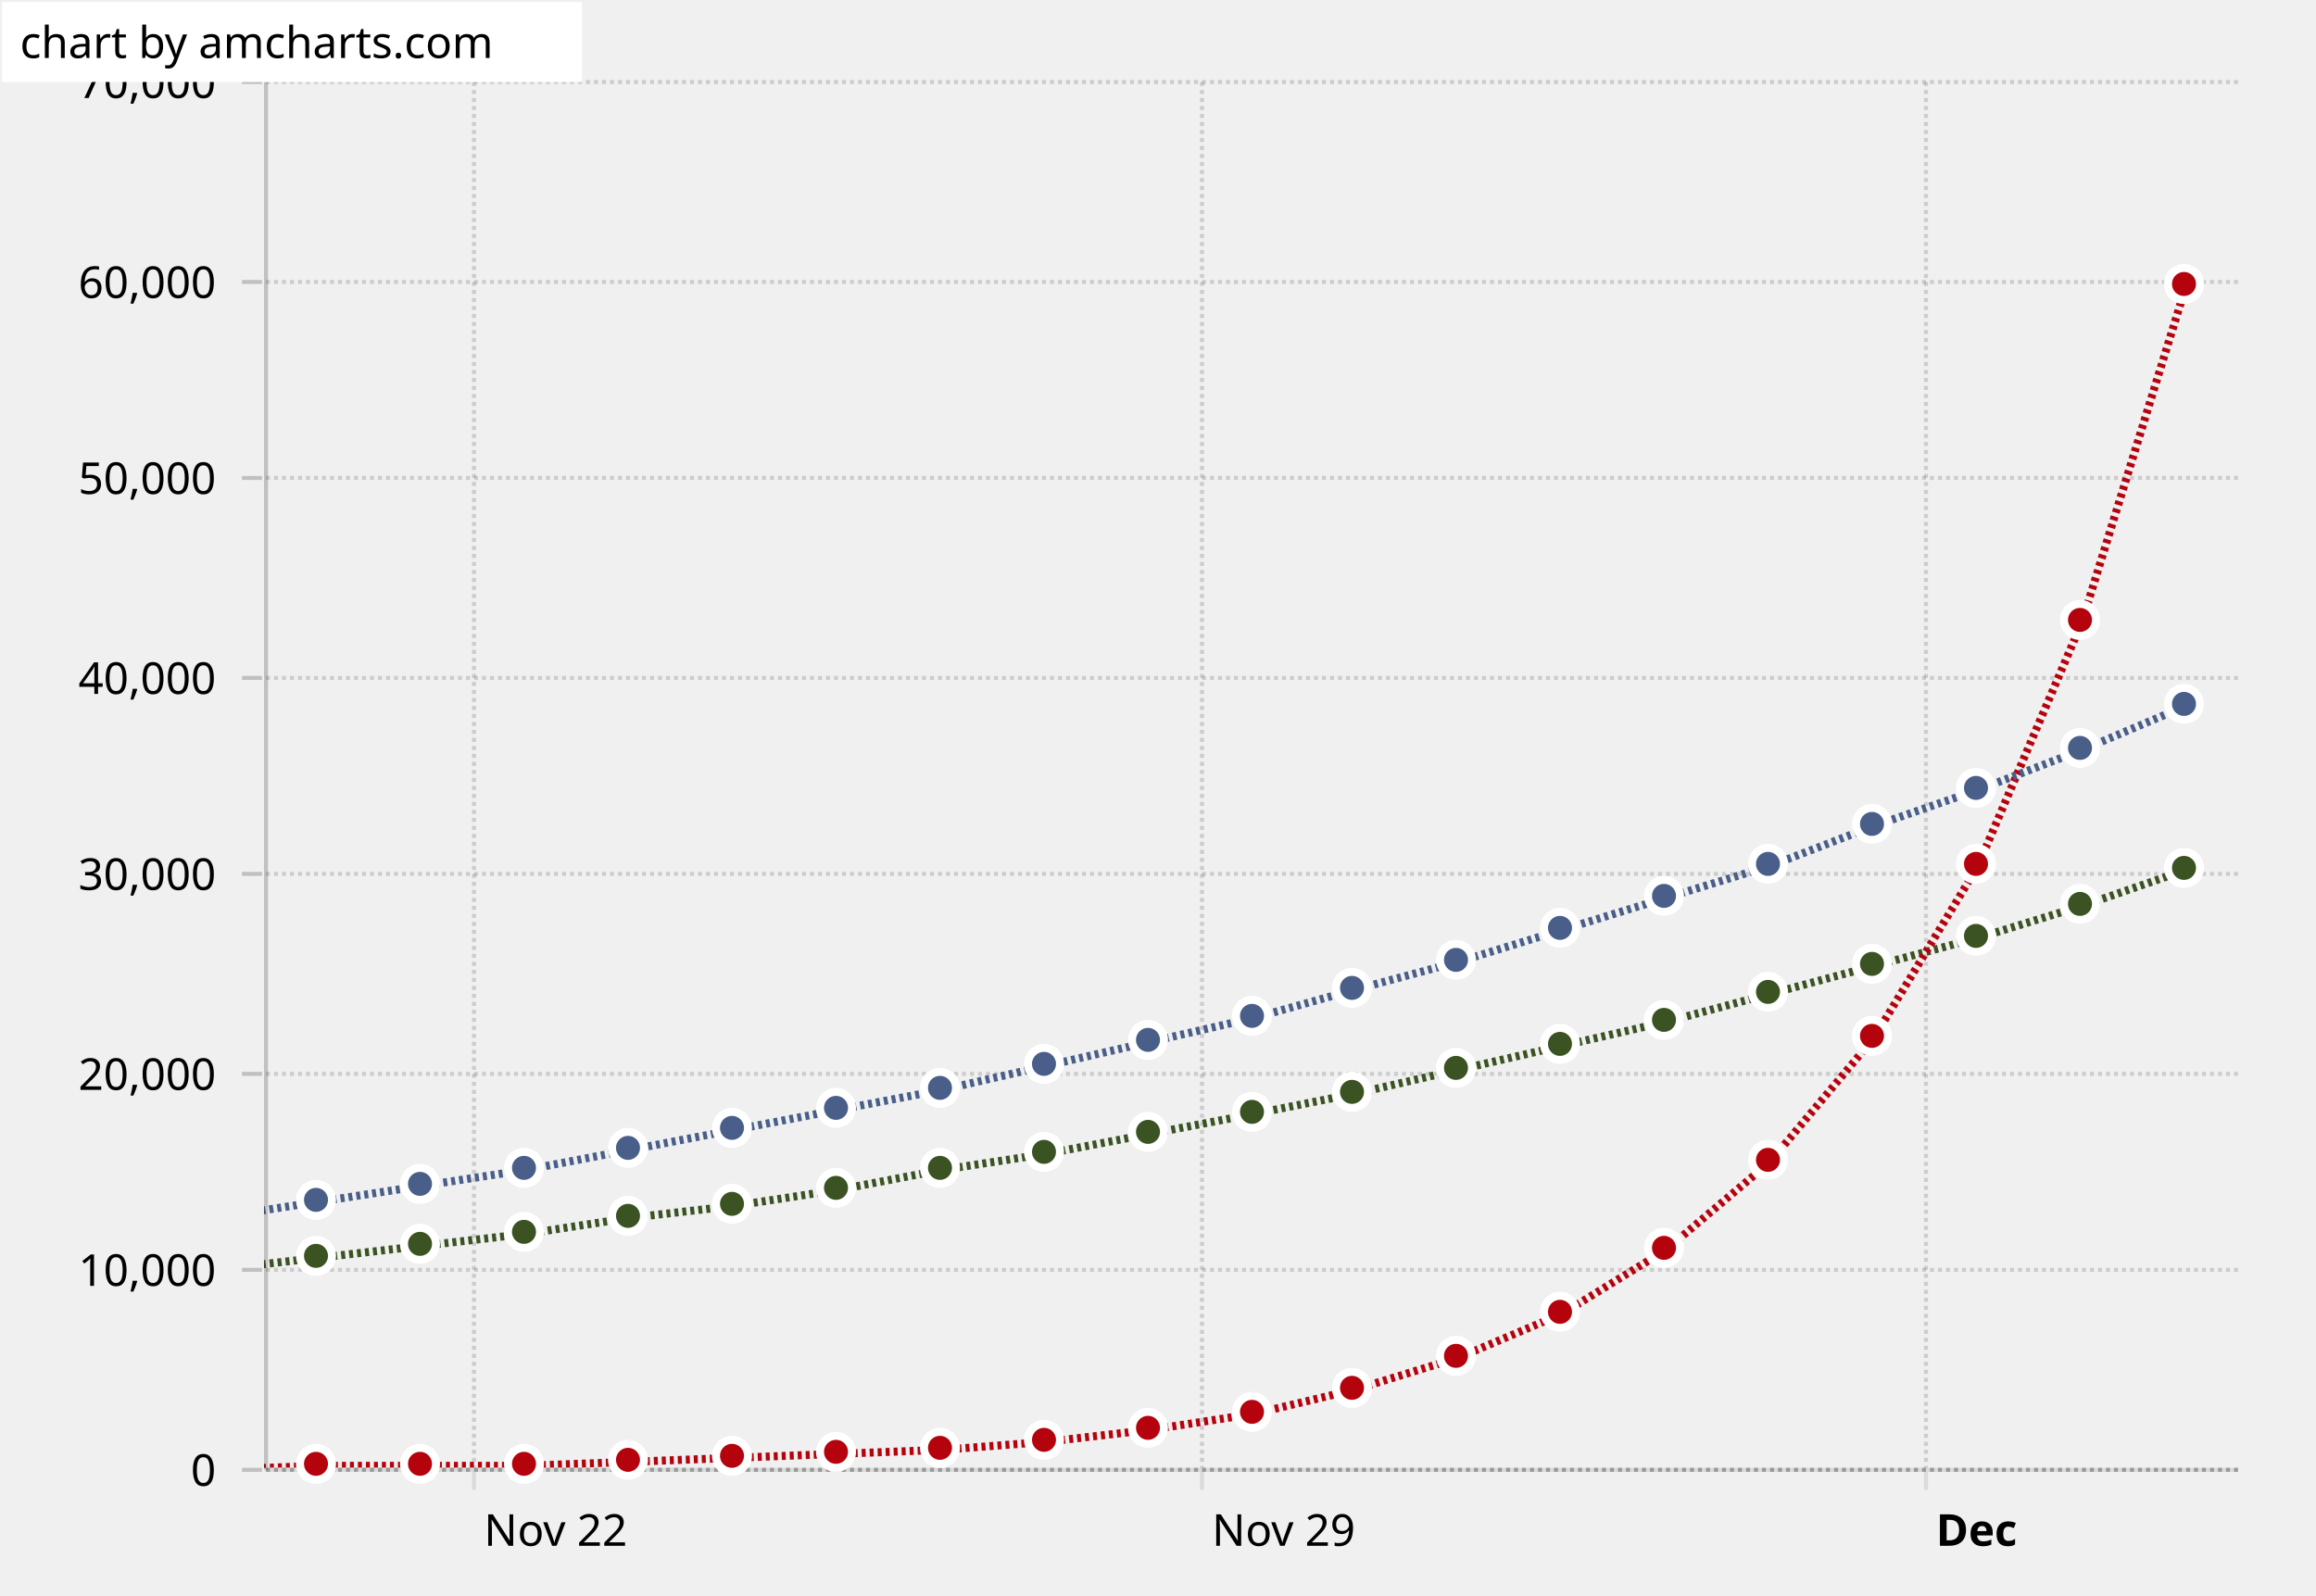
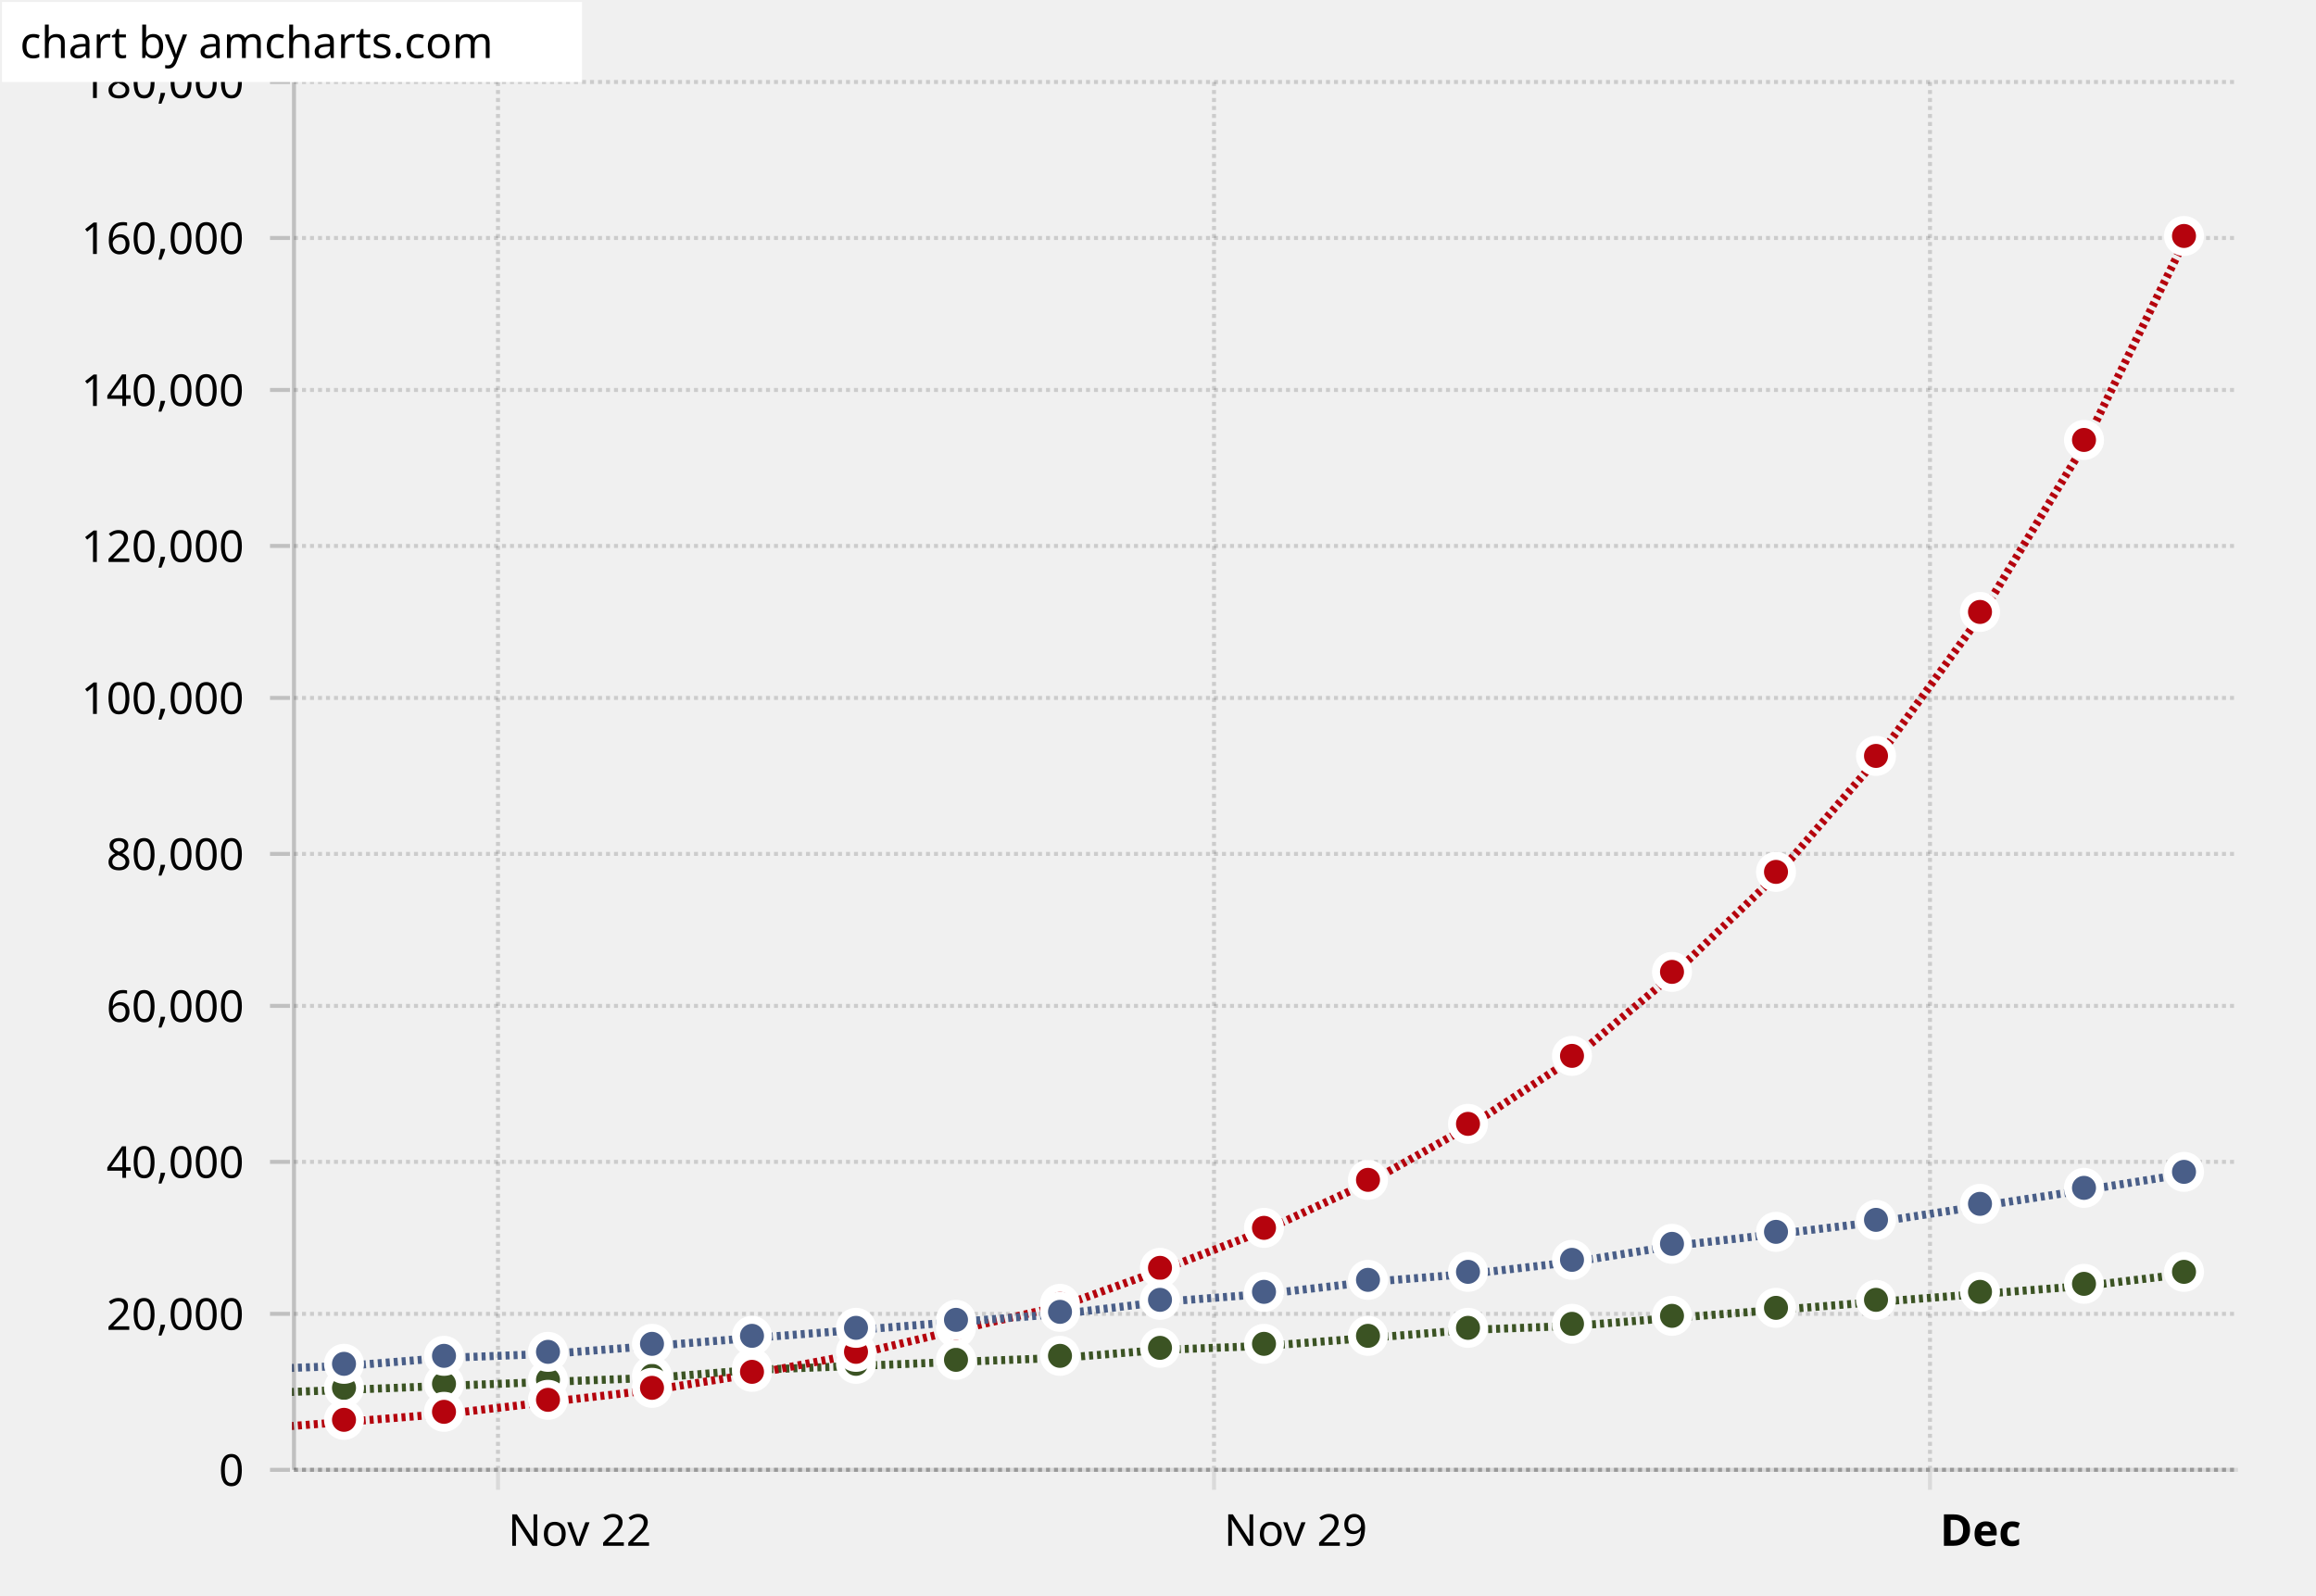
<svg xmlns="http://www.w3.org/2000/svg" style="position: absolute; width: 579px; height: 399px; left: 0px; top: 0px; " version="1.1">
  <g />
  <g>
-     <g transform="translate(66,20)">
-       <g>
-         <path d="M52.5,0.5 L52.5,5.5" fill="none" stroke-dasharray="none" stroke-width="1" stroke-opacity="1" stroke="#DADADA" transform="translate(0,347)" />
-         <path d="M52.5,347.5 L52.5,347.5 L52.5,0.5" fill="none" stroke-dasharray="1" stroke-width="1" stroke-opacity="0.15" stroke="#000000" />
-       </g>
-       <g>
-         <path d="M234.5,0.5 L234.5,5.5" fill="none" stroke-dasharray="none" stroke-width="1" stroke-opacity="1" stroke="#DADADA" transform="translate(0,347)" />
-         <path d="M234.5,347.5 L234.5,347.5 L234.5,0.5" fill="none" stroke-dasharray="1" stroke-width="1" stroke-opacity="0.15" stroke="#000000" />
-       </g>
-       <g>
-         <path d="M415.5,0.5 L415.5,5.5" fill="none" stroke-dasharray="none" stroke-width="1" stroke-opacity="1" stroke="#DADADA" transform="translate(0,347)" />
-         <path d="M415.5,347.5 L415.5,347.5 L415.5,0.5" fill="none" stroke-dasharray="1" stroke-width="1" stroke-opacity="0.15" stroke="#000000" />
-       </g>
-     </g>
-     <g transform="translate(66,20)" visibility="visible">
+     <g transform="translate(73,20)">
+       <g>
+         <path d="M51.5,0.5 L51.5,5.5" fill="none" stroke-dasharray="none" stroke-width="1" stroke-opacity="1" stroke="#DADADA" transform="translate(0,347)" />
+         <path d="M51.5,347.5 L51.5,347.5 L51.5,0.5" fill="none" stroke-dasharray="1" stroke-width="1" stroke-opacity="0.15" stroke="#000000" />
+       </g>
+       <g>
+         <path d="M230.5,0.5 L230.5,5.5" fill="none" stroke-dasharray="none" stroke-width="1" stroke-opacity="1" stroke="#DADADA" transform="translate(0,347)" />
+         <path d="M230.5,347.5 L230.5,347.5 L230.5,0.5" fill="none" stroke-dasharray="1" stroke-width="1" stroke-opacity="0.15" stroke="#000000" />
+       </g>
+       <g>
+         <path d="M409.5,0.5 L409.5,5.5" fill="none" stroke-dasharray="none" stroke-width="1" stroke-opacity="1" stroke="#DADADA" transform="translate(0,347)" />
+         <path d="M409.5,347.5 L409.5,347.5 L409.5,0.5" fill="none" stroke-dasharray="1" stroke-width="1" stroke-opacity="0.15" stroke="#000000" />
+       </g>
+     </g>
+     <g transform="translate(73,20)" visibility="visible">
      <g>
        <path d="M0.5,347.5 L5.5,347.5" fill="none" stroke-dasharray="none" stroke-width="1" stroke-opacity="0.2" stroke="#000000" transform="translate(-6,0)" />
-         <path d="M0.5,347.5 L0.5,347.5 L493.5,347.5" fill="none" stroke-dasharray="1" stroke-width="1" stroke-opacity="0.15" stroke="#000000" />
-       </g>
-       <g>
-         <path d="M0.5,297.5 L5.5,297.5" fill="none" stroke-dasharray="none" stroke-width="1" stroke-opacity="0.2" stroke="#000000" transform="translate(-6,0)" />
-         <path d="M0.5,297.5 L0.5,297.5 L493.5,297.5" fill="none" stroke-dasharray="1" stroke-width="1" stroke-opacity="0.15" stroke="#000000" />
-       </g>
-       <g>
-         <path d="M0.5,248.5 L5.5,248.5" fill="none" stroke-dasharray="none" stroke-width="1" stroke-opacity="0.2" stroke="#000000" transform="translate(-6,0)" />
-         <path d="M0.5,248.5 L0.5,248.5 L493.5,248.5" fill="none" stroke-dasharray="1" stroke-width="1" stroke-opacity="0.15" stroke="#000000" />
-       </g>
-       <g>
-         <path d="M0.5,198.5 L5.5,198.5" fill="none" stroke-dasharray="none" stroke-width="1" stroke-opacity="0.2" stroke="#000000" transform="translate(-6,0)" />
-         <path d="M0.5,198.5 L0.5,198.5 L493.5,198.5" fill="none" stroke-dasharray="1" stroke-width="1" stroke-opacity="0.15" stroke="#000000" />
-       </g>
-       <g>
-         <path d="M0.5,149.5 L5.5,149.5" fill="none" stroke-dasharray="none" stroke-width="1" stroke-opacity="0.2" stroke="#000000" transform="translate(-6,0)" />
-         <path d="M0.5,149.5 L0.5,149.5 L493.5,149.5" fill="none" stroke-dasharray="1" stroke-width="1" stroke-opacity="0.15" stroke="#000000" />
-       </g>
-       <g>
-         <path d="M0.5,99.5 L5.5,99.5" fill="none" stroke-dasharray="none" stroke-width="1" stroke-opacity="0.2" stroke="#000000" transform="translate(-6,0)" />
-         <path d="M0.5,99.5 L0.5,99.5 L493.5,99.5" fill="none" stroke-dasharray="1" stroke-width="1" stroke-opacity="0.15" stroke="#000000" />
-       </g>
-       <g>
-         <path d="M0.5,50.5 L5.5,50.5" fill="none" stroke-dasharray="none" stroke-width="1" stroke-opacity="0.2" stroke="#000000" transform="translate(-6,0)" />
-         <path d="M0.5,50.5 L0.5,50.5 L493.5,50.5" fill="none" stroke-dasharray="1" stroke-width="1" stroke-opacity="0.15" stroke="#000000" />
+         <path d="M0.5,347.5 L0.5,347.5 L486.5,347.5" fill="none" stroke-dasharray="1" stroke-width="1" stroke-opacity="0.15" stroke="#000000" />
+       </g>
+       <g>
+         <path d="M0.5,308.5 L5.5,308.5" fill="none" stroke-dasharray="none" stroke-width="1" stroke-opacity="0.2" stroke="#000000" transform="translate(-6,0)" />
+         <path d="M0.5,308.5 L0.5,308.5 L486.5,308.5" fill="none" stroke-dasharray="1" stroke-width="1" stroke-opacity="0.15" stroke="#000000" />
+       </g>
+       <g>
+         <path d="M0.5,270.5 L5.5,270.5" fill="none" stroke-dasharray="none" stroke-width="1" stroke-opacity="0.2" stroke="#000000" transform="translate(-6,0)" />
+         <path d="M0.5,270.5 L0.5,270.5 L486.5,270.5" fill="none" stroke-dasharray="1" stroke-width="1" stroke-opacity="0.15" stroke="#000000" />
+       </g>
+       <g>
+         <path d="M0.5,231.5 L5.5,231.5" fill="none" stroke-dasharray="none" stroke-width="1" stroke-opacity="0.2" stroke="#000000" transform="translate(-6,0)" />
+         <path d="M0.5,231.5 L0.5,231.5 L486.5,231.5" fill="none" stroke-dasharray="1" stroke-width="1" stroke-opacity="0.15" stroke="#000000" />
+       </g>
+       <g>
+         <path d="M0.5,193.5 L5.5,193.5" fill="none" stroke-dasharray="none" stroke-width="1" stroke-opacity="0.2" stroke="#000000" transform="translate(-6,0)" />
+         <path d="M0.5,193.5 L0.5,193.5 L486.5,193.5" fill="none" stroke-dasharray="1" stroke-width="1" stroke-opacity="0.15" stroke="#000000" />
+       </g>
+       <g>
+         <path d="M0.5,154.5 L5.5,154.5" fill="none" stroke-dasharray="none" stroke-width="1" stroke-opacity="0.2" stroke="#000000" transform="translate(-6,0)" />
+         <path d="M0.5,154.5 L0.5,154.5 L486.5,154.5" fill="none" stroke-dasharray="1" stroke-width="1" stroke-opacity="0.15" stroke="#000000" />
+       </g>
+       <g>
+         <path d="M0.5,116.5 L5.5,116.5" fill="none" stroke-dasharray="none" stroke-width="1" stroke-opacity="0.2" stroke="#000000" transform="translate(-6,0)" />
+         <path d="M0.5,116.5 L0.5,116.5 L486.5,116.5" fill="none" stroke-dasharray="1" stroke-width="1" stroke-opacity="0.15" stroke="#000000" />
+       </g>
+       <g>
+         <path d="M0.5,77.5 L5.5,77.5" fill="none" stroke-dasharray="none" stroke-width="1" stroke-opacity="0.2" stroke="#000000" transform="translate(-6,0)" />
+         <path d="M0.5,77.5 L0.5,77.5 L486.5,77.5" fill="none" stroke-dasharray="1" stroke-width="1" stroke-opacity="0.15" stroke="#000000" />
+       </g>
+       <g>
+         <path d="M0.5,39.5 L5.5,39.5" fill="none" stroke-dasharray="none" stroke-width="1" stroke-opacity="0.2" stroke="#000000" transform="translate(-6,0)" />
+         <path d="M0.5,39.5 L0.5,39.5 L486.5,39.5" fill="none" stroke-dasharray="1" stroke-width="1" stroke-opacity="0.15" stroke="#000000" />
      </g>
      <g>
        <path d="M0.5,0.5 L5.5,0.5" fill="none" stroke-dasharray="none" stroke-width="1" stroke-opacity="0.2" stroke="#000000" transform="translate(-6,0)" />
-         <path d="M0.5,0.5 L0.5,0.5 L493.5,0.5" fill="none" stroke-dasharray="1" stroke-width="1" stroke-opacity="0.15" stroke="#000000" />
-       </g>
-     </g>
-   </g>
-   <g />
-   <g>
-     <g transform="translate(66,20)">
-       <g clip-path="url(#AmChartsEl-166)">
-         <path d="M-12.5,297.5 L13.5,294.5 L39.5,291.5 L65.5,288.5 L91.5,284.5 L117.5,281.5 L143.5,277.5 L169.5,272.5 L195.5,268.5 L221.5,263.5 L247.5,258.5 L272.5,253.5 L298.5,247.5 L324.5,241.5 L350.5,235.5 L376.5,228.5 L402.5,221.5 L428.5,214.5 L454.5,206.5 L480.5,197.5" fill="none" stroke-dasharray="1" stroke-width="2" stroke-opacity="1" stroke="#3B5323" />
-       </g>
-       <g clip-path="url(#AmChartsEl-167)">
-         <path d="M-12.5,297.5 L13.5,294.5 L39.5,291.5 L65.5,288.5 L91.5,284.5 L117.5,281.5 L143.5,277.5 L169.5,272.5 L195.5,268.5 L221.5,263.5 L247.5,258.5 L272.5,253.5 L298.5,247.5 L324.5,241.5 L350.5,235.5 L376.5,228.5 L402.5,221.5 L428.5,214.5 L454.5,206.5 L480.5,197.5" fill="none" stroke-dasharray="1" stroke-width="2" stroke-opacity="1" stroke="#3B5323" />
-       </g>
-       <clipPath id="AmChartsEl-166">
-         <rect x="0" y="0" width="493" height="347" rx="0" ry="0" stroke-width="0" />
-       </clipPath>
-       <clipPath id="AmChartsEl-167">
-         <rect x="0" y="348" width="493" height="1" rx="0" ry="0" stroke-width="0" />
-       </clipPath>
-     </g>
-     <g transform="translate(66,20)">
-       <g clip-path="url(#AmChartsEl-168)">
-         <path d="M-12.5,347.5 L13.5,346.5 L39.5,346.5 L65.5,346.5 L91.5,345.5 L117.5,344.5 L143.5,343.5 L169.5,342.5 L195.5,340.5 L221.5,337.5 L247.5,333.5 L272.5,327.5 L298.5,319.5 L324.5,308.5 L350.5,292.5 L376.5,270.5 L402.5,239.5 L428.5,196.5 L454.5,135.5 L480.5,51.5" fill="none" stroke-dasharray="1" stroke-width="2" stroke-opacity="1" stroke="#b5030d" />
-       </g>
-       <g clip-path="url(#AmChartsEl-169)">
-         <path d="M-12.5,347.5 L13.5,346.5 L39.5,346.5 L65.5,346.5 L91.5,345.5 L117.5,344.5 L143.5,343.5 L169.5,342.5 L195.5,340.5 L221.5,337.5 L247.5,333.5 L272.5,327.5 L298.5,319.5 L324.5,308.5 L350.5,292.5 L376.5,270.5 L402.5,239.5 L428.5,196.5 L454.5,135.5 L480.5,51.5" fill="none" stroke-dasharray="1" stroke-width="2" stroke-opacity="1" stroke="#b5030d" />
-       </g>
-       <clipPath id="AmChartsEl-168">
-         <rect x="0" y="0" width="493" height="347" rx="0" ry="0" stroke-width="0" />
-       </clipPath>
-       <clipPath id="AmChartsEl-169">
-         <rect x="0" y="348" width="493" height="1" rx="0" ry="0" stroke-width="0" />
-       </clipPath>
-     </g>
-     <g transform="translate(66,20)">
-       <g clip-path="url(#AmChartsEl-170)">
-         <path d="M-12.5,284.5 L13.5,280.5 L39.5,276.5 L65.5,272.5 L91.5,267.5 L117.5,262.5 L143.5,257.5 L169.5,252.5 L195.5,246.5 L221.5,240.5 L247.5,234.5 L272.5,227.5 L298.5,220.5 L324.5,212.5 L350.5,204.5 L376.5,196.5 L402.5,186.5 L428.5,177.5 L454.5,167.5 L480.5,156.5" fill="none" stroke-dasharray="1" stroke-width="2" stroke-opacity="1" stroke="#495E88" />
-       </g>
-       <g clip-path="url(#AmChartsEl-171)">
-         <path d="M-12.5,284.5 L13.5,280.5 L39.5,276.5 L65.5,272.5 L91.5,267.5 L117.5,262.5 L143.5,257.5 L169.5,252.5 L195.5,246.5 L221.5,240.5 L247.5,234.5 L272.5,227.5 L298.5,220.5 L324.5,212.5 L350.5,204.5 L376.5,196.5 L402.5,186.5 L428.5,177.5 L454.5,167.5 L480.5,156.5" fill="none" stroke-dasharray="1" stroke-width="2" stroke-opacity="1" stroke="#495E88" />
-       </g>
-       <clipPath id="AmChartsEl-170">
-         <rect x="0" y="0" width="493" height="347" rx="0" ry="0" stroke-width="0" />
-       </clipPath>
-       <clipPath id="AmChartsEl-171">
-         <rect x="0" y="348" width="493" height="1" rx="0" ry="0" stroke-width="0" />
-       </clipPath>
-     </g>
-   </g>
-   <g clip-path="url(#AmChartsEl-165)" />
-   <g>
-     <g transform="translate(66,20)">
-       <text y="6.5" fill="#000000" font-family="Verdana" font-size="11" text-anchor="start" transform="translate(55,360)">Nov 22</text>
-       <text y="6.5" fill="#000000" font-family="Verdana" font-size="11" text-anchor="start" transform="translate(237,360)">Nov 29</text>
-       <text y="6.5" fill="#000000" font-family="Verdana" font-size="11" font-weight="bold" text-anchor="start" transform="translate(418,360)">Dec</text>
-     </g>
-     <g transform="translate(66,20)" visibility="visible">
+         <path d="M0.5,0.5 L0.5,0.5 L486.5,0.5" fill="none" stroke-dasharray="1" stroke-width="1" stroke-opacity="0.15" stroke="#000000" />
+       </g>
+     </g>
+   </g>
+   <g />
+   <g>
+     <g transform="translate(73,20)">
+       <g clip-path="url(#AmChartsEl-65)">
+         <path d="M-12.5,328.5 L13.5,327.5 L38.5,326.5 L64.5,325.5 L90.5,324.5 L115.5,322.5 L141.5,321.5 L166.5,320.5 L192.5,319.5 L217.5,317.5 L243.5,316.5 L269.5,314.5 L294.5,312.5 L320.5,311.5 L345.5,309.5 L371.5,307.5 L396.5,305.5 L422.5,303.5 L448.5,301.5 L473.5,298.5" fill="none" stroke-dasharray="1" stroke-width="2" stroke-opacity="1" stroke="#3B5323" />
+       </g>
+       <g clip-path="url(#AmChartsEl-66)">
+         <path d="M-12.5,328.5 L13.5,327.5 L38.5,326.5 L64.5,325.5 L90.5,324.5 L115.5,322.5 L141.5,321.5 L166.5,320.5 L192.5,319.5 L217.5,317.5 L243.5,316.5 L269.5,314.5 L294.5,312.5 L320.5,311.5 L345.5,309.5 L371.5,307.5 L396.5,305.5 L422.5,303.5 L448.5,301.5 L473.5,298.5" fill="none" stroke-dasharray="1" stroke-width="2" stroke-opacity="1" stroke="#3B5323" />
+       </g>
+       <clipPath id="AmChartsEl-65">
+         <rect x="0" y="0" width="486" height="347" rx="0" ry="0" stroke-width="0" />
+       </clipPath>
+       <clipPath id="AmChartsEl-66">
+         <rect x="0" y="348" width="486" height="1" rx="0" ry="0" stroke-width="0" />
+       </clipPath>
+     </g>
+     <g transform="translate(73,20)">
+       <g clip-path="url(#AmChartsEl-67)">
+         <path d="M-12.5,337.5 L13.5,335.5 L38.5,333.5 L64.5,330.5 L90.5,327.5 L115.5,323.5 L141.5,318.5 L166.5,312.5 L192.5,306.5 L217.5,297.5 L243.5,287.5 L269.5,275.5 L294.5,261.5 L320.5,244.5 L345.5,223.5 L371.5,198.5 L396.5,169.5 L422.5,133.5 L448.5,90.5 L473.5,39.5" fill="none" stroke-dasharray="1" stroke-width="2" stroke-opacity="1" stroke="#b5030d" />
+       </g>
+       <g clip-path="url(#AmChartsEl-68)">
+         <path d="M-12.5,337.5 L13.5,335.5 L38.5,333.5 L64.5,330.5 L90.5,327.5 L115.5,323.5 L141.5,318.5 L166.5,312.5 L192.5,306.5 L217.5,297.5 L243.5,287.5 L269.5,275.5 L294.5,261.5 L320.5,244.5 L345.5,223.5 L371.5,198.5 L396.5,169.5 L422.5,133.5 L448.5,90.5 L473.5,39.5" fill="none" stroke-dasharray="1" stroke-width="2" stroke-opacity="1" stroke="#b5030d" />
+       </g>
+       <clipPath id="AmChartsEl-67">
+         <rect x="0" y="0" width="486" height="347" rx="0" ry="0" stroke-width="0" />
+       </clipPath>
+       <clipPath id="AmChartsEl-68">
+         <rect x="0" y="348" width="486" height="1" rx="0" ry="0" stroke-width="0" />
+       </clipPath>
+     </g>
+     <g transform="translate(73,20)">
+       <g clip-path="url(#AmChartsEl-69)">
+         <path d="M-12.5,322.5 L13.5,321.5 L38.5,319.5 L64.5,318.5 L90.5,316.5 L115.5,314.5 L141.5,312.5 L166.5,310.5 L192.5,308.5 L217.5,305.5 L243.5,303.5 L269.5,300.5 L294.5,298.5 L320.5,295.5 L345.5,291.5 L371.5,288.5 L396.5,285.5 L422.5,281.5 L448.5,277.5 L473.5,273.5" fill="none" stroke-dasharray="1" stroke-width="2" stroke-opacity="1" stroke="#495E88" />
+       </g>
+       <g clip-path="url(#AmChartsEl-70)">
+         <path d="M-12.5,322.5 L13.5,321.5 L38.5,319.5 L64.5,318.5 L90.5,316.5 L115.5,314.5 L141.5,312.5 L166.5,310.5 L192.5,308.5 L217.5,305.5 L243.5,303.5 L269.5,300.5 L294.5,298.5 L320.5,295.5 L345.5,291.5 L371.5,288.5 L396.5,285.5 L422.5,281.5 L448.5,277.5 L473.5,273.5" fill="none" stroke-dasharray="1" stroke-width="2" stroke-opacity="1" stroke="#495E88" />
+       </g>
+       <clipPath id="AmChartsEl-69">
+         <rect x="0" y="0" width="486" height="347" rx="0" ry="0" stroke-width="0" />
+       </clipPath>
+       <clipPath id="AmChartsEl-70">
+         <rect x="0" y="348" width="486" height="1" rx="0" ry="0" stroke-width="0" />
+       </clipPath>
+     </g>
+   </g>
+   <g clip-path="url(#AmChartsEl-64)" />
+   <g>
+     <g transform="translate(73,20)">
+       <text y="6.5" fill="#000000" font-family="Verdana" font-size="11" text-anchor="start" transform="translate(54,360)">Nov 22</text>
+       <text y="6.5" fill="#000000" font-family="Verdana" font-size="11" text-anchor="start" transform="translate(233,360)">Nov 29</text>
+       <text y="6.5" fill="#000000" font-family="Verdana" font-size="11" font-weight="bold" text-anchor="start" transform="translate(412,360)">Dec</text>
+     </g>
+     <g transform="translate(73,20)" visibility="visible">
      <text y="6.5" fill="#000000" font-family="Verdana" font-size="11" text-anchor="end" transform="translate(-12,345)">0</text>
-       <text y="6.5" fill="#000000" font-family="Verdana" font-size="11" text-anchor="end" transform="translate(-12,295)">10,000</text>
-       <text y="6.5" fill="#000000" font-family="Verdana" font-size="11" text-anchor="end" transform="translate(-12,246)">20,000</text>
-       <text y="6.5" fill="#000000" font-family="Verdana" font-size="11" text-anchor="end" transform="translate(-12,196)">30,000</text>
-       <text y="6.5" fill="#000000" font-family="Verdana" font-size="11" text-anchor="end" transform="translate(-12,147)">40,000</text>
-       <text y="6.5" fill="#000000" font-family="Verdana" font-size="11" text-anchor="end" transform="translate(-12,97)">50,000</text>
-       <text y="6.5" fill="#000000" font-family="Verdana" font-size="11" text-anchor="end" transform="translate(-12,48)">60,000</text>
-       <text y="6.5" fill="#000000" font-family="Verdana" font-size="11" text-anchor="end" transform="translate(-12,-2)">70,000</text>
-     </g>
-   </g>
-   <g>
-     <path d="M0.5,0.5 L493.5,0.5" fill="none" stroke-dasharray="none" stroke-width="1" stroke-opacity="1" stroke="#DADADA" transform="translate(66,367)" />
-     <path d="M0.5,0.5 L0.5,347.5" fill="none" stroke-dasharray="none" stroke-width="1" stroke-opacity="0.2" stroke="#000000" transform="translate(66,20)" visibility="visible" />
-     <path d="M0.5,347.5 L493.5,347.5 L493.5,347.5" fill="none" stroke-dasharray="1" stroke-width="1" stroke-opacity="0.3" stroke="#000000" transform="translate(66,20)" />
-   </g>
-   <g>
-     <g transform="translate(66,20)" visibility="hidden">
-       <path d="M0.5,0.5 L0.5,0.5 L0.5,346.5" fill="none" stroke-dasharray="none" stroke-width="1" stroke-opacity="1" stroke="#CC0000" visibility="hidden" transform="translate(30,0)" />
-     </g>
-   </g>
-   <g />
-   <g>
-     <g transform="translate(66,20)">
-       <circle r="4" cx="0" cy="0" fill="#3B5323" stroke="#FFFFFF" fill-opacity="1" stroke-width="2" stroke-opacity="1" transform="translate(13,294)" />
-       <circle r="4" cx="0" cy="0" fill="#3B5323" stroke="#FFFFFF" fill-opacity="1" stroke-width="2" stroke-opacity="1" transform="translate(39,291)" />
-       <circle r="4" cx="0" cy="0" fill="#3B5323" stroke="#FFFFFF" fill-opacity="1" stroke-width="2" stroke-opacity="1" transform="translate(65,288)" />
-       <circle r="4" cx="0" cy="0" fill="#3B5323" stroke="#FFFFFF" fill-opacity="1" stroke-width="2" stroke-opacity="1" transform="translate(91,284)" />
-       <circle r="4" cx="0" cy="0" fill="#3B5323" stroke="#FFFFFF" fill-opacity="1" stroke-width="2" stroke-opacity="1" transform="translate(117,281)" />
-       <circle r="4" cx="0" cy="0" fill="#3B5323" stroke="#FFFFFF" fill-opacity="1" stroke-width="2" stroke-opacity="1" transform="translate(143,277)" />
-       <circle r="4" cx="0" cy="0" fill="#3B5323" stroke="#FFFFFF" fill-opacity="1" stroke-width="2" stroke-opacity="1" transform="translate(169,272)" />
-       <circle r="4" cx="0" cy="0" fill="#3B5323" stroke="#FFFFFF" fill-opacity="1" stroke-width="2" stroke-opacity="1" transform="translate(195,268)" />
-       <circle r="4" cx="0" cy="0" fill="#3B5323" stroke="#FFFFFF" fill-opacity="1" stroke-width="2" stroke-opacity="1" transform="translate(221,263)" />
-       <circle r="4" cx="0" cy="0" fill="#3B5323" stroke="#FFFFFF" fill-opacity="1" stroke-width="2" stroke-opacity="1" transform="translate(247,258)" />
-       <circle r="4" cx="0" cy="0" fill="#3B5323" stroke="#FFFFFF" fill-opacity="1" stroke-width="2" stroke-opacity="1" transform="translate(272,253)" />
-       <circle r="4" cx="0" cy="0" fill="#3B5323" stroke="#FFFFFF" fill-opacity="1" stroke-width="2" stroke-opacity="1" transform="translate(298,247)" />
-       <circle r="4" cx="0" cy="0" fill="#3B5323" stroke="#FFFFFF" fill-opacity="1" stroke-width="2" stroke-opacity="1" transform="translate(324,241)" />
-       <circle r="4" cx="0" cy="0" fill="#3B5323" stroke="#FFFFFF" fill-opacity="1" stroke-width="2" stroke-opacity="1" transform="translate(350,235)" />
-       <circle r="4" cx="0" cy="0" fill="#3B5323" stroke="#FFFFFF" fill-opacity="1" stroke-width="2" stroke-opacity="1" transform="translate(376,228)" />
-       <circle r="4" cx="0" cy="0" fill="#3B5323" stroke="#FFFFFF" fill-opacity="1" stroke-width="2" stroke-opacity="1" transform="translate(402,221)" />
-       <circle r="4" cx="0" cy="0" fill="#3B5323" stroke="#FFFFFF" fill-opacity="1" stroke-width="2" stroke-opacity="1" transform="translate(428,214)" />
-       <circle r="4" cx="0" cy="0" fill="#3B5323" stroke="#FFFFFF" fill-opacity="1" stroke-width="2" stroke-opacity="1" transform="translate(454,206)" />
-       <circle r="4" cx="0" cy="0" fill="#3B5323" stroke="#FFFFFF" fill-opacity="1" stroke-width="2" stroke-opacity="1" transform="translate(480,197)" />
-     </g>
-     <g transform="translate(66,20)">
-       <circle r="4" cx="0" cy="0" fill="#b5030d" stroke="#FFFFFF" fill-opacity="1" stroke-width="2" stroke-opacity="1" transform="translate(13,346)" />
-       <circle r="4" cx="0" cy="0" fill="#b5030d" stroke="#FFFFFF" fill-opacity="1" stroke-width="2" stroke-opacity="1" transform="translate(39,346)" />
-       <circle r="4" cx="0" cy="0" fill="#b5030d" stroke="#FFFFFF" fill-opacity="1" stroke-width="2" stroke-opacity="1" transform="translate(65,346)" />
-       <circle r="4" cx="0" cy="0" fill="#b5030d" stroke="#FFFFFF" fill-opacity="1" stroke-width="2" stroke-opacity="1" transform="translate(91,345)" />
-       <circle r="4" cx="0" cy="0" fill="#b5030d" stroke="#FFFFFF" fill-opacity="1" stroke-width="2" stroke-opacity="1" transform="translate(117,344)" />
-       <circle r="4" cx="0" cy="0" fill="#b5030d" stroke="#FFFFFF" fill-opacity="1" stroke-width="2" stroke-opacity="1" transform="translate(143,343)" />
-       <circle r="4" cx="0" cy="0" fill="#b5030d" stroke="#FFFFFF" fill-opacity="1" stroke-width="2" stroke-opacity="1" transform="translate(169,342)" />
-       <circle r="4" cx="0" cy="0" fill="#b5030d" stroke="#FFFFFF" fill-opacity="1" stroke-width="2" stroke-opacity="1" transform="translate(195,340)" />
-       <circle r="4" cx="0" cy="0" fill="#b5030d" stroke="#FFFFFF" fill-opacity="1" stroke-width="2" stroke-opacity="1" transform="translate(221,337)" />
-       <circle r="4" cx="0" cy="0" fill="#b5030d" stroke="#FFFFFF" fill-opacity="1" stroke-width="2" stroke-opacity="1" transform="translate(247,333)" />
-       <circle r="4" cx="0" cy="0" fill="#b5030d" stroke="#FFFFFF" fill-opacity="1" stroke-width="2" stroke-opacity="1" transform="translate(272,327)" />
-       <circle r="4" cx="0" cy="0" fill="#b5030d" stroke="#FFFFFF" fill-opacity="1" stroke-width="2" stroke-opacity="1" transform="translate(298,319)" />
-       <circle r="4" cx="0" cy="0" fill="#b5030d" stroke="#FFFFFF" fill-opacity="1" stroke-width="2" stroke-opacity="1" transform="translate(324,308)" />
-       <circle r="4" cx="0" cy="0" fill="#b5030d" stroke="#FFFFFF" fill-opacity="1" stroke-width="2" stroke-opacity="1" transform="translate(350,292)" />
-       <circle r="4" cx="0" cy="0" fill="#b5030d" stroke="#FFFFFF" fill-opacity="1" stroke-width="2" stroke-opacity="1" transform="translate(376,270)" />
-       <circle r="4" cx="0" cy="0" fill="#b5030d" stroke="#FFFFFF" fill-opacity="1" stroke-width="2" stroke-opacity="1" transform="translate(402,239)" />
-       <circle r="4" cx="0" cy="0" fill="#b5030d" stroke="#FFFFFF" fill-opacity="1" stroke-width="2" stroke-opacity="1" transform="translate(428,196)" />
-       <circle r="4" cx="0" cy="0" fill="#b5030d" stroke="#FFFFFF" fill-opacity="1" stroke-width="2" stroke-opacity="1" transform="translate(454,135)" />
-       <circle r="4" cx="0" cy="0" fill="#b5030d" stroke="#FFFFFF" fill-opacity="1" stroke-width="2" stroke-opacity="1" transform="translate(480,51)" />
-     </g>
-     <g transform="translate(66,20)">
-       <circle r="4" cx="0" cy="0" fill="#495E88" stroke="#FFFFFF" fill-opacity="1" stroke-width="2" stroke-opacity="1" transform="translate(13,280)" />
-       <circle r="4" cx="0" cy="0" fill="#495E88" stroke="#FFFFFF" fill-opacity="1" stroke-width="2" stroke-opacity="1" transform="translate(39,276)" />
-       <circle r="4" cx="0" cy="0" fill="#495E88" stroke="#FFFFFF" fill-opacity="1" stroke-width="2" stroke-opacity="1" transform="translate(65,272)" />
-       <circle r="4" cx="0" cy="0" fill="#495E88" stroke="#FFFFFF" fill-opacity="1" stroke-width="2" stroke-opacity="1" transform="translate(91,267)" />
-       <circle r="4" cx="0" cy="0" fill="#495E88" stroke="#FFFFFF" fill-opacity="1" stroke-width="2" stroke-opacity="1" transform="translate(117,262)" />
-       <circle r="4" cx="0" cy="0" fill="#495E88" stroke="#FFFFFF" fill-opacity="1" stroke-width="2" stroke-opacity="1" transform="translate(143,257)" />
-       <circle r="4" cx="0" cy="0" fill="#495E88" stroke="#FFFFFF" fill-opacity="1" stroke-width="2" stroke-opacity="1" transform="translate(169,252)" />
-       <circle r="4" cx="0" cy="0" fill="#495E88" stroke="#FFFFFF" fill-opacity="1" stroke-width="2" stroke-opacity="1" transform="translate(195,246)" />
-       <circle r="4" cx="0" cy="0" fill="#495E88" stroke="#FFFFFF" fill-opacity="1" stroke-width="2" stroke-opacity="1" transform="translate(221,240)" />
-       <circle r="4" cx="0" cy="0" fill="#495E88" stroke="#FFFFFF" fill-opacity="1" stroke-width="2" stroke-opacity="1" transform="translate(247,234)" />
-       <circle r="4" cx="0" cy="0" fill="#495E88" stroke="#FFFFFF" fill-opacity="1" stroke-width="2" stroke-opacity="1" transform="translate(272,227)" />
-       <circle r="4" cx="0" cy="0" fill="#495E88" stroke="#FFFFFF" fill-opacity="1" stroke-width="2" stroke-opacity="1" transform="translate(298,220)" />
-       <circle r="4" cx="0" cy="0" fill="#495E88" stroke="#FFFFFF" fill-opacity="1" stroke-width="2" stroke-opacity="1" transform="translate(324,212)" />
-       <circle r="4" cx="0" cy="0" fill="#495E88" stroke="#FFFFFF" fill-opacity="1" stroke-width="2" stroke-opacity="1" transform="translate(350,204)" />
-       <circle r="4" cx="0" cy="0" fill="#495E88" stroke="#FFFFFF" fill-opacity="1" stroke-width="2" stroke-opacity="1" transform="translate(376,196)" />
-       <circle r="4" cx="0" cy="0" fill="#495E88" stroke="#FFFFFF" fill-opacity="1" stroke-width="2" stroke-opacity="1" transform="translate(402,186)" />
-       <circle r="4" cx="0" cy="0" fill="#495E88" stroke="#FFFFFF" fill-opacity="1" stroke-width="2" stroke-opacity="1" transform="translate(428,177)" />
-       <circle r="4" cx="0" cy="0" fill="#495E88" stroke="#FFFFFF" fill-opacity="1" stroke-width="2" stroke-opacity="1" transform="translate(454,167)" />
-       <circle r="4" cx="0" cy="0" fill="#495E88" stroke="#FFFFFF" fill-opacity="1" stroke-width="2" stroke-opacity="1" transform="translate(480,156)" />
+       <text y="6.5" fill="#000000" font-family="Verdana" font-size="11" text-anchor="end" transform="translate(-12,306)">20,000</text>
+       <text y="6.5" fill="#000000" font-family="Verdana" font-size="11" text-anchor="end" transform="translate(-12,268)">40,000</text>
+       <text y="6.5" fill="#000000" font-family="Verdana" font-size="11" text-anchor="end" transform="translate(-12,229)">60,000</text>
+       <text y="6.5" fill="#000000" font-family="Verdana" font-size="11" text-anchor="end" transform="translate(-12,191)">80,000</text>
+       <text y="6.5" fill="#000000" font-family="Verdana" font-size="11" text-anchor="end" transform="translate(-12,152)">100,000</text>
+       <text y="6.5" fill="#000000" font-family="Verdana" font-size="11" text-anchor="end" transform="translate(-12,114)">120,000</text>
+       <text y="6.5" fill="#000000" font-family="Verdana" font-size="11" text-anchor="end" transform="translate(-12,75)">140,000</text>
+       <text y="6.5" fill="#000000" font-family="Verdana" font-size="11" text-anchor="end" transform="translate(-12,37)">160,000</text>
+       <text y="6.5" fill="#000000" font-family="Verdana" font-size="11" text-anchor="end" transform="translate(-12,-2)">180,000</text>
+     </g>
+   </g>
+   <g>
+     <path d="M0.5,0.5 L486.5,0.5" fill="none" stroke-dasharray="none" stroke-width="1" stroke-opacity="1" stroke="#DADADA" transform="translate(73,367)" />
+     <path d="M0.5,0.5 L0.5,347.5" fill="none" stroke-dasharray="none" stroke-width="1" stroke-opacity="0.2" stroke="#000000" transform="translate(73,20)" visibility="visible" />
+     <path d="M0.5,347.5 L486.5,347.5 L486.5,347.5" fill="none" stroke-dasharray="1" stroke-width="1" stroke-opacity="0.3" stroke="#000000" transform="translate(73,20)" />
+   </g>
+   <g>
+     <g transform="translate(73,20)" visibility="hidden">
+       <path d="M0.5,0.5 L0.5,0.5 L0.5,346.5" fill="none" stroke-dasharray="none" stroke-width="1" stroke-opacity="1" stroke="#CC0000" visibility="hidden" />
+     </g>
+   </g>
+   <g />
+   <g>
+     <g transform="translate(73,20)">
+       <circle r="4" cx="0" cy="0" fill="#3B5323" stroke="#FFFFFF" fill-opacity="1" stroke-width="2" stroke-opacity="1" transform="translate(13,327)" />
+       <circle r="4" cx="0" cy="0" fill="#3B5323" stroke="#FFFFFF" fill-opacity="1" stroke-width="2" stroke-opacity="1" transform="translate(38,326)" />
+       <circle r="4" cx="0" cy="0" fill="#3B5323" stroke="#FFFFFF" fill-opacity="1" stroke-width="2" stroke-opacity="1" transform="translate(64,325)" />
+       <circle r="4" cx="0" cy="0" fill="#3B5323" stroke="#FFFFFF" fill-opacity="1" stroke-width="2" stroke-opacity="1" transform="translate(90,324)" />
+       <circle r="4" cx="0" cy="0" fill="#3B5323" stroke="#FFFFFF" fill-opacity="1" stroke-width="2" stroke-opacity="1" transform="translate(115,322)" />
+       <circle r="4" cx="0" cy="0" fill="#3B5323" stroke="#FFFFFF" fill-opacity="1" stroke-width="2" stroke-opacity="1" transform="translate(141,321)" />
+       <circle r="4" cx="0" cy="0" fill="#3B5323" stroke="#FFFFFF" fill-opacity="1" stroke-width="2" stroke-opacity="1" transform="translate(166,320)" />
+       <circle r="4" cx="0" cy="0" fill="#3B5323" stroke="#FFFFFF" fill-opacity="1" stroke-width="2" stroke-opacity="1" transform="translate(192,319)" />
+       <circle r="4" cx="0" cy="0" fill="#3B5323" stroke="#FFFFFF" fill-opacity="1" stroke-width="2" stroke-opacity="1" transform="translate(217,317)" />
+       <circle r="4" cx="0" cy="0" fill="#3B5323" stroke="#FFFFFF" fill-opacity="1" stroke-width="2" stroke-opacity="1" transform="translate(243,316)" />
+       <circle r="4" cx="0" cy="0" fill="#3B5323" stroke="#FFFFFF" fill-opacity="1" stroke-width="2" stroke-opacity="1" transform="translate(269,314)" />
+       <circle r="4" cx="0" cy="0" fill="#3B5323" stroke="#FFFFFF" fill-opacity="1" stroke-width="2" stroke-opacity="1" transform="translate(294,312)" />
+       <circle r="4" cx="0" cy="0" fill="#3B5323" stroke="#FFFFFF" fill-opacity="1" stroke-width="2" stroke-opacity="1" transform="translate(320,311)" />
+       <circle r="4" cx="0" cy="0" fill="#3B5323" stroke="#FFFFFF" fill-opacity="1" stroke-width="2" stroke-opacity="1" transform="translate(345,309)" />
+       <circle r="4" cx="0" cy="0" fill="#3B5323" stroke="#FFFFFF" fill-opacity="1" stroke-width="2" stroke-opacity="1" transform="translate(371,307)" />
+       <circle r="4" cx="0" cy="0" fill="#3B5323" stroke="#FFFFFF" fill-opacity="1" stroke-width="2" stroke-opacity="1" transform="translate(396,305)" />
+       <circle r="4" cx="0" cy="0" fill="#3B5323" stroke="#FFFFFF" fill-opacity="1" stroke-width="2" stroke-opacity="1" transform="translate(422,303)" />
+       <circle r="4" cx="0" cy="0" fill="#3B5323" stroke="#FFFFFF" fill-opacity="1" stroke-width="2" stroke-opacity="1" transform="translate(448,301)" />
+       <circle r="4" cx="0" cy="0" fill="#3B5323" stroke="#FFFFFF" fill-opacity="1" stroke-width="2" stroke-opacity="1" transform="translate(473,298)" />
+     </g>
+     <g transform="translate(73,20)">
+       <circle r="4" cx="0" cy="0" fill="#b5030d" stroke="#FFFFFF" fill-opacity="1" stroke-width="2" stroke-opacity="1" transform="translate(13,335)" />
+       <circle r="4" cx="0" cy="0" fill="#b5030d" stroke="#FFFFFF" fill-opacity="1" stroke-width="2" stroke-opacity="1" transform="translate(38,333)" />
+       <circle r="4" cx="0" cy="0" fill="#b5030d" stroke="#FFFFFF" fill-opacity="1" stroke-width="2" stroke-opacity="1" transform="translate(64,330)" />
+       <circle r="4" cx="0" cy="0" fill="#b5030d" stroke="#FFFFFF" fill-opacity="1" stroke-width="2" stroke-opacity="1" transform="translate(90,327)" />
+       <circle r="4" cx="0" cy="0" fill="#b5030d" stroke="#FFFFFF" fill-opacity="1" stroke-width="2" stroke-opacity="1" transform="translate(115,323)" />
+       <circle r="4" cx="0" cy="0" fill="#b5030d" stroke="#FFFFFF" fill-opacity="1" stroke-width="2" stroke-opacity="1" transform="translate(141,318)" />
+       <circle r="4" cx="0" cy="0" fill="#b5030d" stroke="#FFFFFF" fill-opacity="1" stroke-width="2" stroke-opacity="1" transform="translate(166,312)" />
+       <circle r="4" cx="0" cy="0" fill="#b5030d" stroke="#FFFFFF" fill-opacity="1" stroke-width="2" stroke-opacity="1" transform="translate(192,306)" />
+       <circle r="4" cx="0" cy="0" fill="#b5030d" stroke="#FFFFFF" fill-opacity="1" stroke-width="2" stroke-opacity="1" transform="translate(217,297)" />
+       <circle r="4" cx="0" cy="0" fill="#b5030d" stroke="#FFFFFF" fill-opacity="1" stroke-width="2" stroke-opacity="1" transform="translate(243,287)" />
+       <circle r="4" cx="0" cy="0" fill="#b5030d" stroke="#FFFFFF" fill-opacity="1" stroke-width="2" stroke-opacity="1" transform="translate(269,275)" />
+       <circle r="4" cx="0" cy="0" fill="#b5030d" stroke="#FFFFFF" fill-opacity="1" stroke-width="2" stroke-opacity="1" transform="translate(294,261)" />
+       <circle r="4" cx="0" cy="0" fill="#b5030d" stroke="#FFFFFF" fill-opacity="1" stroke-width="2" stroke-opacity="1" transform="translate(320,244)" />
+       <circle r="4" cx="0" cy="0" fill="#b5030d" stroke="#FFFFFF" fill-opacity="1" stroke-width="2" stroke-opacity="1" transform="translate(345,223)" />
+       <circle r="4" cx="0" cy="0" fill="#b5030d" stroke="#FFFFFF" fill-opacity="1" stroke-width="2" stroke-opacity="1" transform="translate(371,198)" />
+       <circle r="4" cx="0" cy="0" fill="#b5030d" stroke="#FFFFFF" fill-opacity="1" stroke-width="2" stroke-opacity="1" transform="translate(396,169)" />
+       <circle r="4" cx="0" cy="0" fill="#b5030d" stroke="#FFFFFF" fill-opacity="1" stroke-width="2" stroke-opacity="1" transform="translate(422,133)" />
+       <circle r="4" cx="0" cy="0" fill="#b5030d" stroke="#FFFFFF" fill-opacity="1" stroke-width="2" stroke-opacity="1" transform="translate(448,90)" />
+       <circle r="4" cx="0" cy="0" fill="#b5030d" stroke="#FFFFFF" fill-opacity="1" stroke-width="2" stroke-opacity="1" transform="translate(473,39)" />
+     </g>
+     <g transform="translate(73,20)">
+       <circle r="4" cx="0" cy="0" fill="#495E88" stroke="#FFFFFF" fill-opacity="1" stroke-width="2" stroke-opacity="1" transform="translate(13,321)" />
+       <circle r="4" cx="0" cy="0" fill="#495E88" stroke="#FFFFFF" fill-opacity="1" stroke-width="2" stroke-opacity="1" transform="translate(38,319)" />
+       <circle r="4" cx="0" cy="0" fill="#495E88" stroke="#FFFFFF" fill-opacity="1" stroke-width="2" stroke-opacity="1" transform="translate(64,318)" />
+       <circle r="4" cx="0" cy="0" fill="#495E88" stroke="#FFFFFF" fill-opacity="1" stroke-width="2" stroke-opacity="1" transform="translate(90,316)" />
+       <circle r="4" cx="0" cy="0" fill="#495E88" stroke="#FFFFFF" fill-opacity="1" stroke-width="2" stroke-opacity="1" transform="translate(115,314)" />
+       <circle r="4" cx="0" cy="0" fill="#495E88" stroke="#FFFFFF" fill-opacity="1" stroke-width="2" stroke-opacity="1" transform="translate(141,312)" />
+       <circle r="4" cx="0" cy="0" fill="#495E88" stroke="#FFFFFF" fill-opacity="1" stroke-width="2" stroke-opacity="1" transform="translate(166,310)" />
+       <circle r="4" cx="0" cy="0" fill="#495E88" stroke="#FFFFFF" fill-opacity="1" stroke-width="2" stroke-opacity="1" transform="translate(192,308)" />
+       <circle r="4" cx="0" cy="0" fill="#495E88" stroke="#FFFFFF" fill-opacity="1" stroke-width="2" stroke-opacity="1" transform="translate(217,305)" />
+       <circle r="4" cx="0" cy="0" fill="#495E88" stroke="#FFFFFF" fill-opacity="1" stroke-width="2" stroke-opacity="1" transform="translate(243,303)" />
+       <circle r="4" cx="0" cy="0" fill="#495E88" stroke="#FFFFFF" fill-opacity="1" stroke-width="2" stroke-opacity="1" transform="translate(269,300)" />
+       <circle r="4" cx="0" cy="0" fill="#495E88" stroke="#FFFFFF" fill-opacity="1" stroke-width="2" stroke-opacity="1" transform="translate(294,298)" />
+       <circle r="4" cx="0" cy="0" fill="#495E88" stroke="#FFFFFF" fill-opacity="1" stroke-width="2" stroke-opacity="1" transform="translate(320,295)" />
+       <circle r="4" cx="0" cy="0" fill="#495E88" stroke="#FFFFFF" fill-opacity="1" stroke-width="2" stroke-opacity="1" transform="translate(345,291)" />
+       <circle r="4" cx="0" cy="0" fill="#495E88" stroke="#FFFFFF" fill-opacity="1" stroke-width="2" stroke-opacity="1" transform="translate(371,288)" />
+       <circle r="4" cx="0" cy="0" fill="#495E88" stroke="#FFFFFF" fill-opacity="1" stroke-width="2" stroke-opacity="1" transform="translate(396,285)" />
+       <circle r="4" cx="0" cy="0" fill="#495E88" stroke="#FFFFFF" fill-opacity="1" stroke-width="2" stroke-opacity="1" transform="translate(422,281)" />
+       <circle r="4" cx="0" cy="0" fill="#495E88" stroke="#FFFFFF" fill-opacity="1" stroke-width="2" stroke-opacity="1" transform="translate(448,277)" />
+       <circle r="4" cx="0" cy="0" fill="#495E88" stroke="#FFFFFF" fill-opacity="1" stroke-width="2" stroke-opacity="1" transform="translate(473,273)" />
    </g>
  </g>
  <g>
    <g />
  </g>
  <g />
  <g />
  <g>
    <g>
      <rect x="0.5" y="0.5" width="145" height="20" rx="0" ry="0" stroke-width="0" fill="#FFFFFF" stroke="#FFFFFF" fill-opacity="1" stroke-opacity="1" />
      <text y="6.5" fill="#000000" font-family="Verdana" font-size="11" text-anchor="start" transform="translate(5,8)">chart by amcharts.com</text>
    </g>
  </g>
-   <clipPath id="AmChartsEl-165">
-     <rect x="66" y="20" width="493" height="347" rx="0" ry="0" stroke-width="0" />
+   <clipPath id="AmChartsEl-64">
+     <rect x="73" y="20" width="486" height="347" rx="0" ry="0" stroke-width="0" />
  </clipPath>
</svg>
